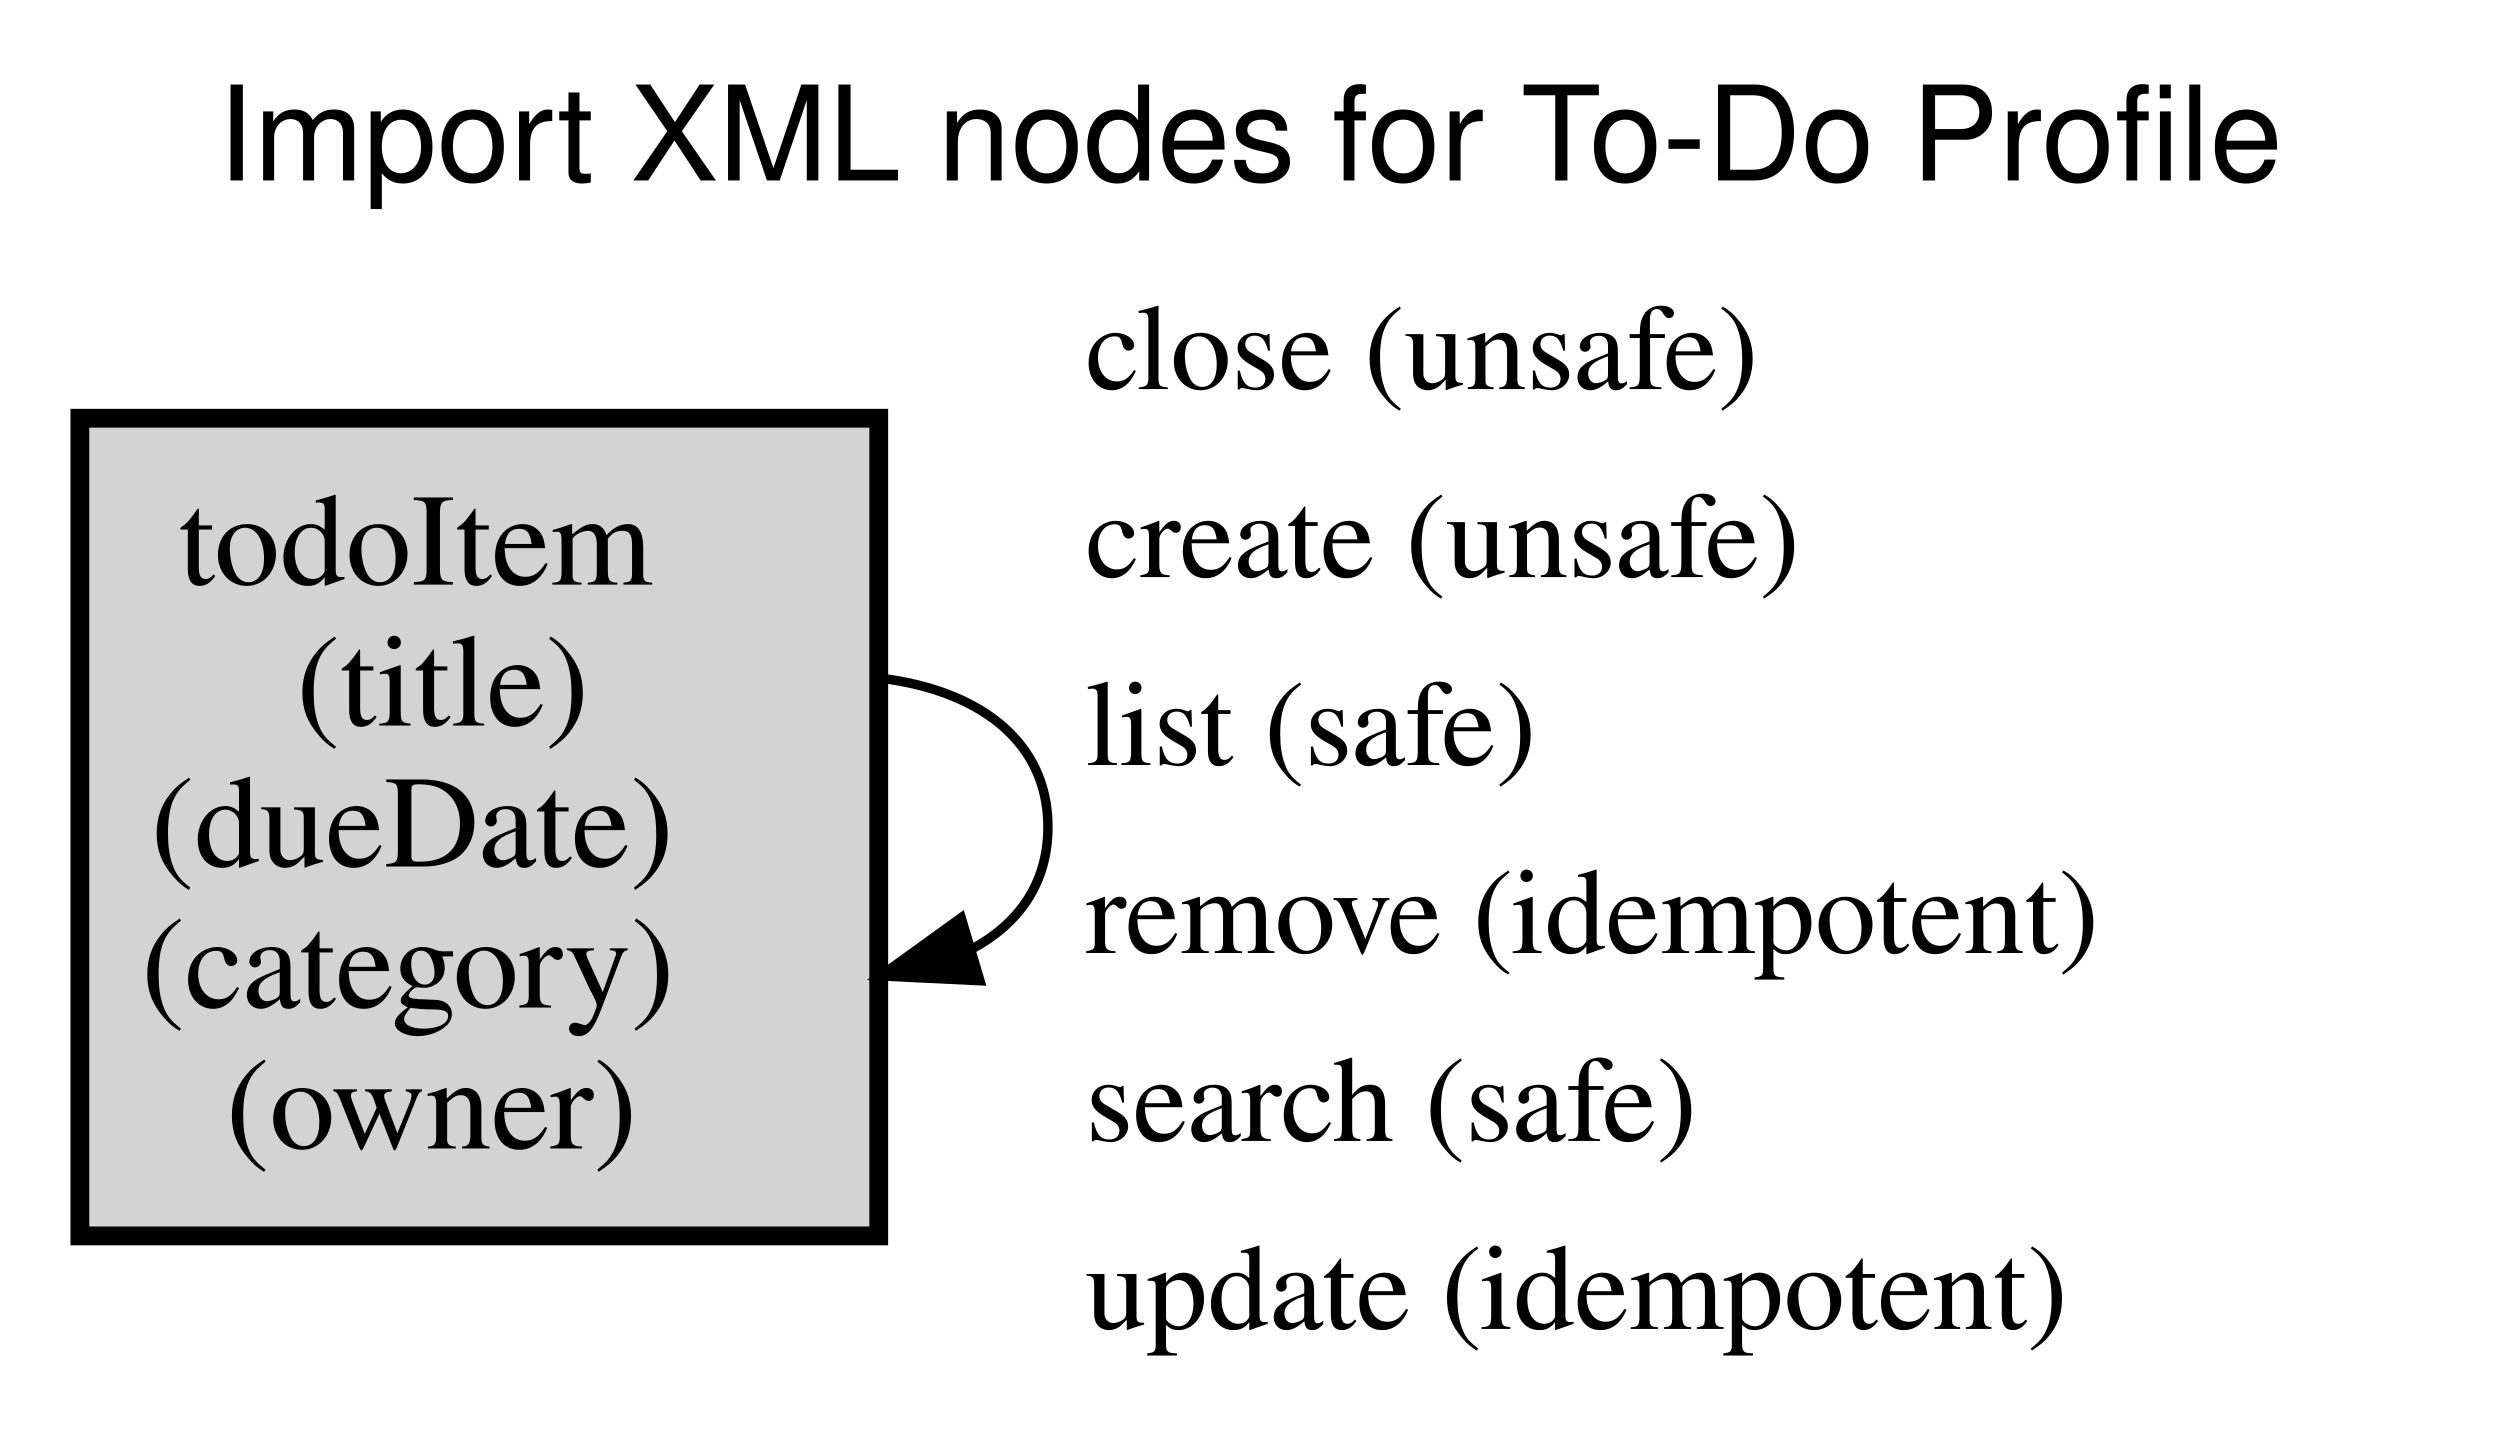
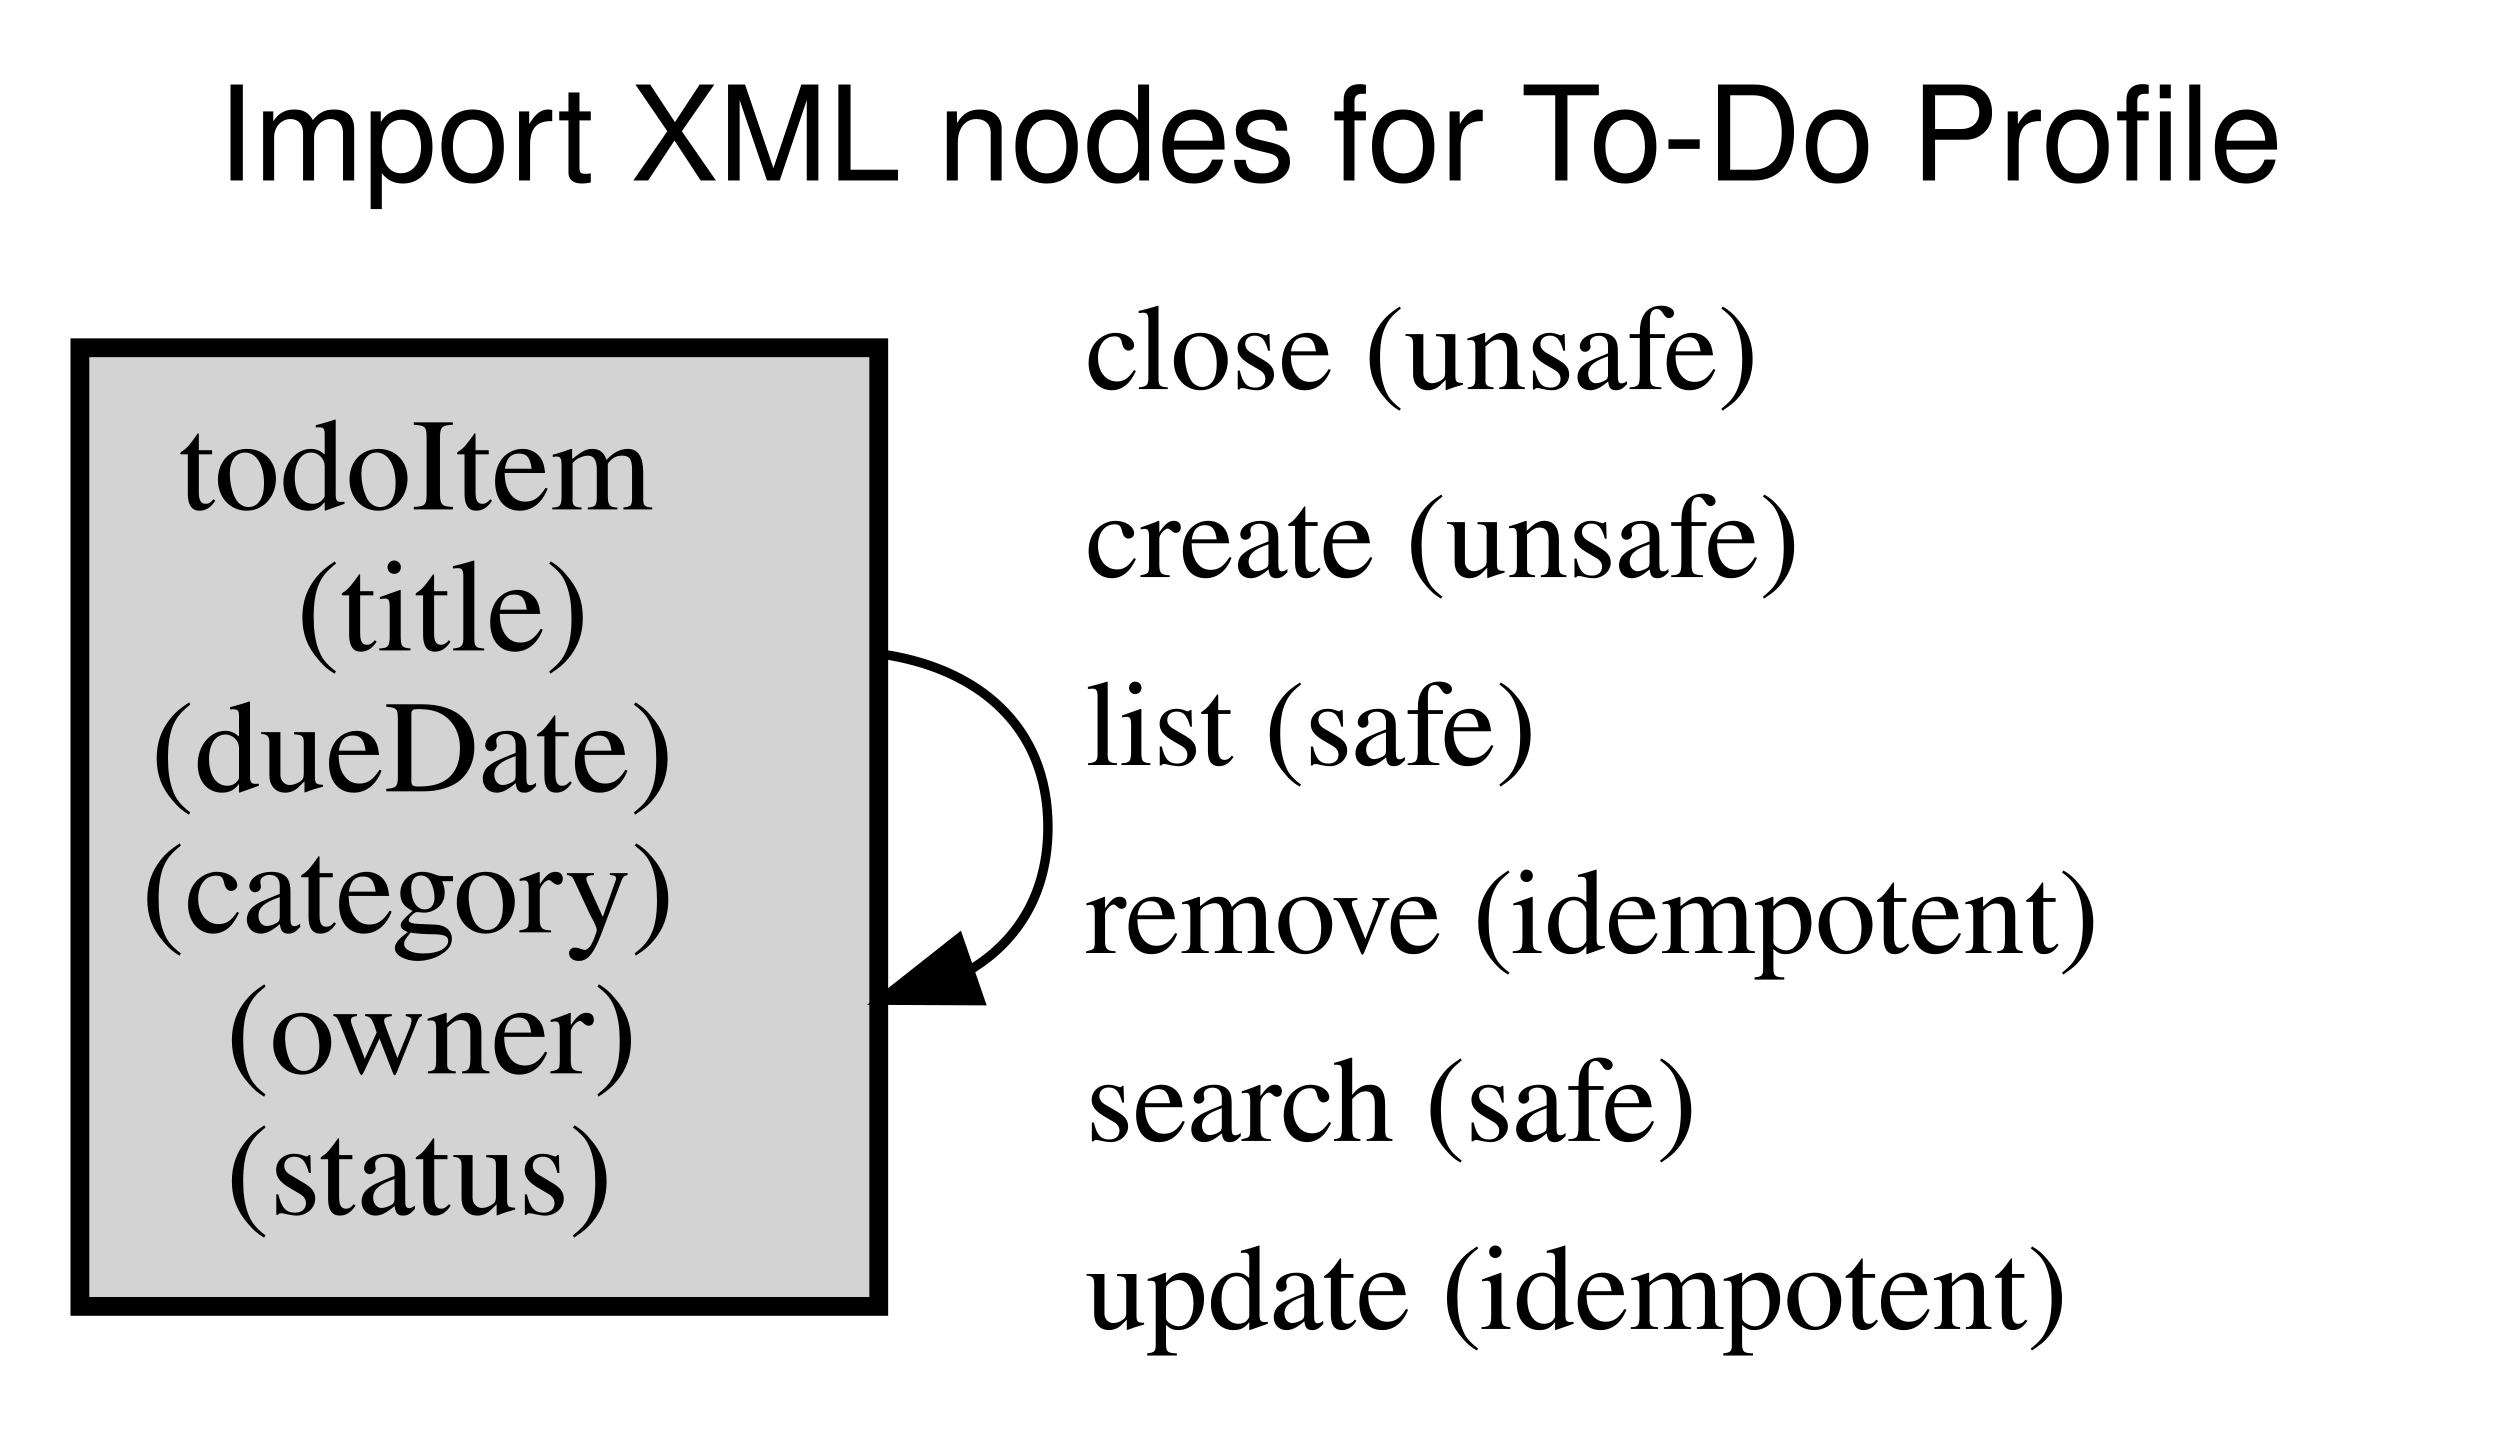
<svg xmlns="http://www.w3.org/2000/svg" xmlns:xlink="http://www.w3.org/1999/xlink" width="266pt" height="153pt" viewBox="0.00 0.00 266.00 153.00">
  <g id="graph0" class="graph" transform="scale(1 1) rotate(0) translate(4 149)">
    <g id="a_graph0">
      <a xlink:href="index.html" xlink:title="Import XML nodes for To-Do Profile" target="_parent">
        <polygon fill="white" stroke="transparent" points="-4,4 -4,-149 262,-149 262,4 -4,4" />
        <text text-anchor="middle" x="129" y="-129.8" font-family="Helvetica,sans-Serif" font-size="14.00">Import XML nodes for To-Do Profile</text>
      </a>
    </g>
    <g id="node1" class="node">
      <g id="a_node1">
        <a xlink:href="docs/semantic.todoItem.html" xlink:title="&lt;TABLE&gt;" target="_parent">
-           <polygon fill="lightgray" stroke="black" stroke-width="2" points="89.5,-104.5 4.5,-104.5 4.5,-17.5 89.5,-17.5 89.5,-104.5" />
-           <text text-anchor="start" x="15" y="-86.8" font-family="Times,serif" font-size="14.00">todoItem</text>
-           <text text-anchor="start" x="27.5" y="-71.8" font-family="Times,serif" font-size="14.00">(title)</text>
-           <text text-anchor="start" x="12" y="-56.8" font-family="Times,serif" font-size="14.00">(dueDate)</text>
-           <text text-anchor="start" x="11" y="-41.8" font-family="Times,serif" font-size="14.00">(category)</text>
-           <text text-anchor="start" x="20" y="-26.8" font-family="Times,serif" font-size="14.00">(owner)</text>
+           <polygon fill="lightgray" stroke="black" stroke-width="2" points="89.5,-112 4.5,-112 4.5,-10 89.5,-10 89.5,-112" />
+           <text text-anchor="start" x="15" y="-94.8" font-family="Times,serif" font-size="14.00">todoItem</text>
+           <text text-anchor="start" x="27.5" y="-79.8" font-family="Times,serif" font-size="14.00">(title)</text>
+           <text text-anchor="start" x="12" y="-64.8" font-family="Times,serif" font-size="14.00">(dueDate)</text>
+           <text text-anchor="start" x="11" y="-49.8" font-family="Times,serif" font-size="14.00">(category)</text>
+           <text text-anchor="start" x="20" y="-34.8" font-family="Times,serif" font-size="14.00">(owner)</text>
+           <text text-anchor="start" x="20" y="-19.8" font-family="Times,serif" font-size="14.00">(status)</text>
        </a>
      </g>
    </g>
    <g id="edge1" class="edge">
-       <path fill="none" stroke="black" d="M89.68,-76.84C99.92,-75.6 107.5,-70.32 107.5,-61 107.5,-55.03 104.39,-50.71 99.46,-48.06" />
-       <polygon fill="black" stroke="black" points="100.27,-44.65 89.68,-45.16 98.27,-51.36 100.27,-44.65" />
+       <path fill="none" stroke="black" d="M89.68,-79.42C99.92,-77.98 107.5,-71.84 107.5,-61 107.5,-54.06 104.39,-49.04 99.46,-45.95" />
+       <polygon fill="black" stroke="black" points="100.28,-42.53 89.68,-42.58 98,-49.15 100.28,-42.53" />
      <g id="a_edge1_0">
        <a xlink:href="docs/unsafe.close.html" xlink:title="&lt;TABLE&gt;">
          <text text-anchor="start" x="111.5" y="-107.6" font-family="Times,serif" font-size="13.00">close (unsafe)</text>
        </a>
      </g>
      <g id="a_edge1_1">
        <a xlink:href="docs/unsafe.create.html" xlink:title="&lt;TABLE&gt;">
          <text text-anchor="start" x="111.5" y="-87.6" font-family="Times,serif" font-size="13.00">create (unsafe)</text>
        </a>
      </g>
      <g id="a_edge1_2">
        <a xlink:href="docs/safe.list.html" xlink:title="&lt;TABLE&gt;">
          <text text-anchor="start" x="111.5" y="-67.6" font-family="Times,serif" font-size="13.00">list (safe)</text>
        </a>
      </g>
      <g id="a_edge1_3">
        <a xlink:href="docs/idempotent.remove.html" xlink:title="&lt;TABLE&gt;">
          <text text-anchor="start" x="111.5" y="-47.6" font-family="Times,serif" font-size="13.00">remove (idempotent)</text>
        </a>
      </g>
      <g id="a_edge1_4">
        <a xlink:href="docs/safe.search.html" xlink:title="&lt;TABLE&gt;">
          <text text-anchor="start" x="111.5" y="-27.6" font-family="Times,serif" font-size="13.00">search (safe)</text>
        </a>
      </g>
      <g id="a_edge1_5">
        <a xlink:href="docs/idempotent.update.html" xlink:title="&lt;TABLE&gt;">
          <text text-anchor="start" x="111.5" y="-7.6" font-family="Times,serif" font-size="13.00">update (idempotent)</text>
        </a>
      </g>
    </g>
  </g>
</svg>
